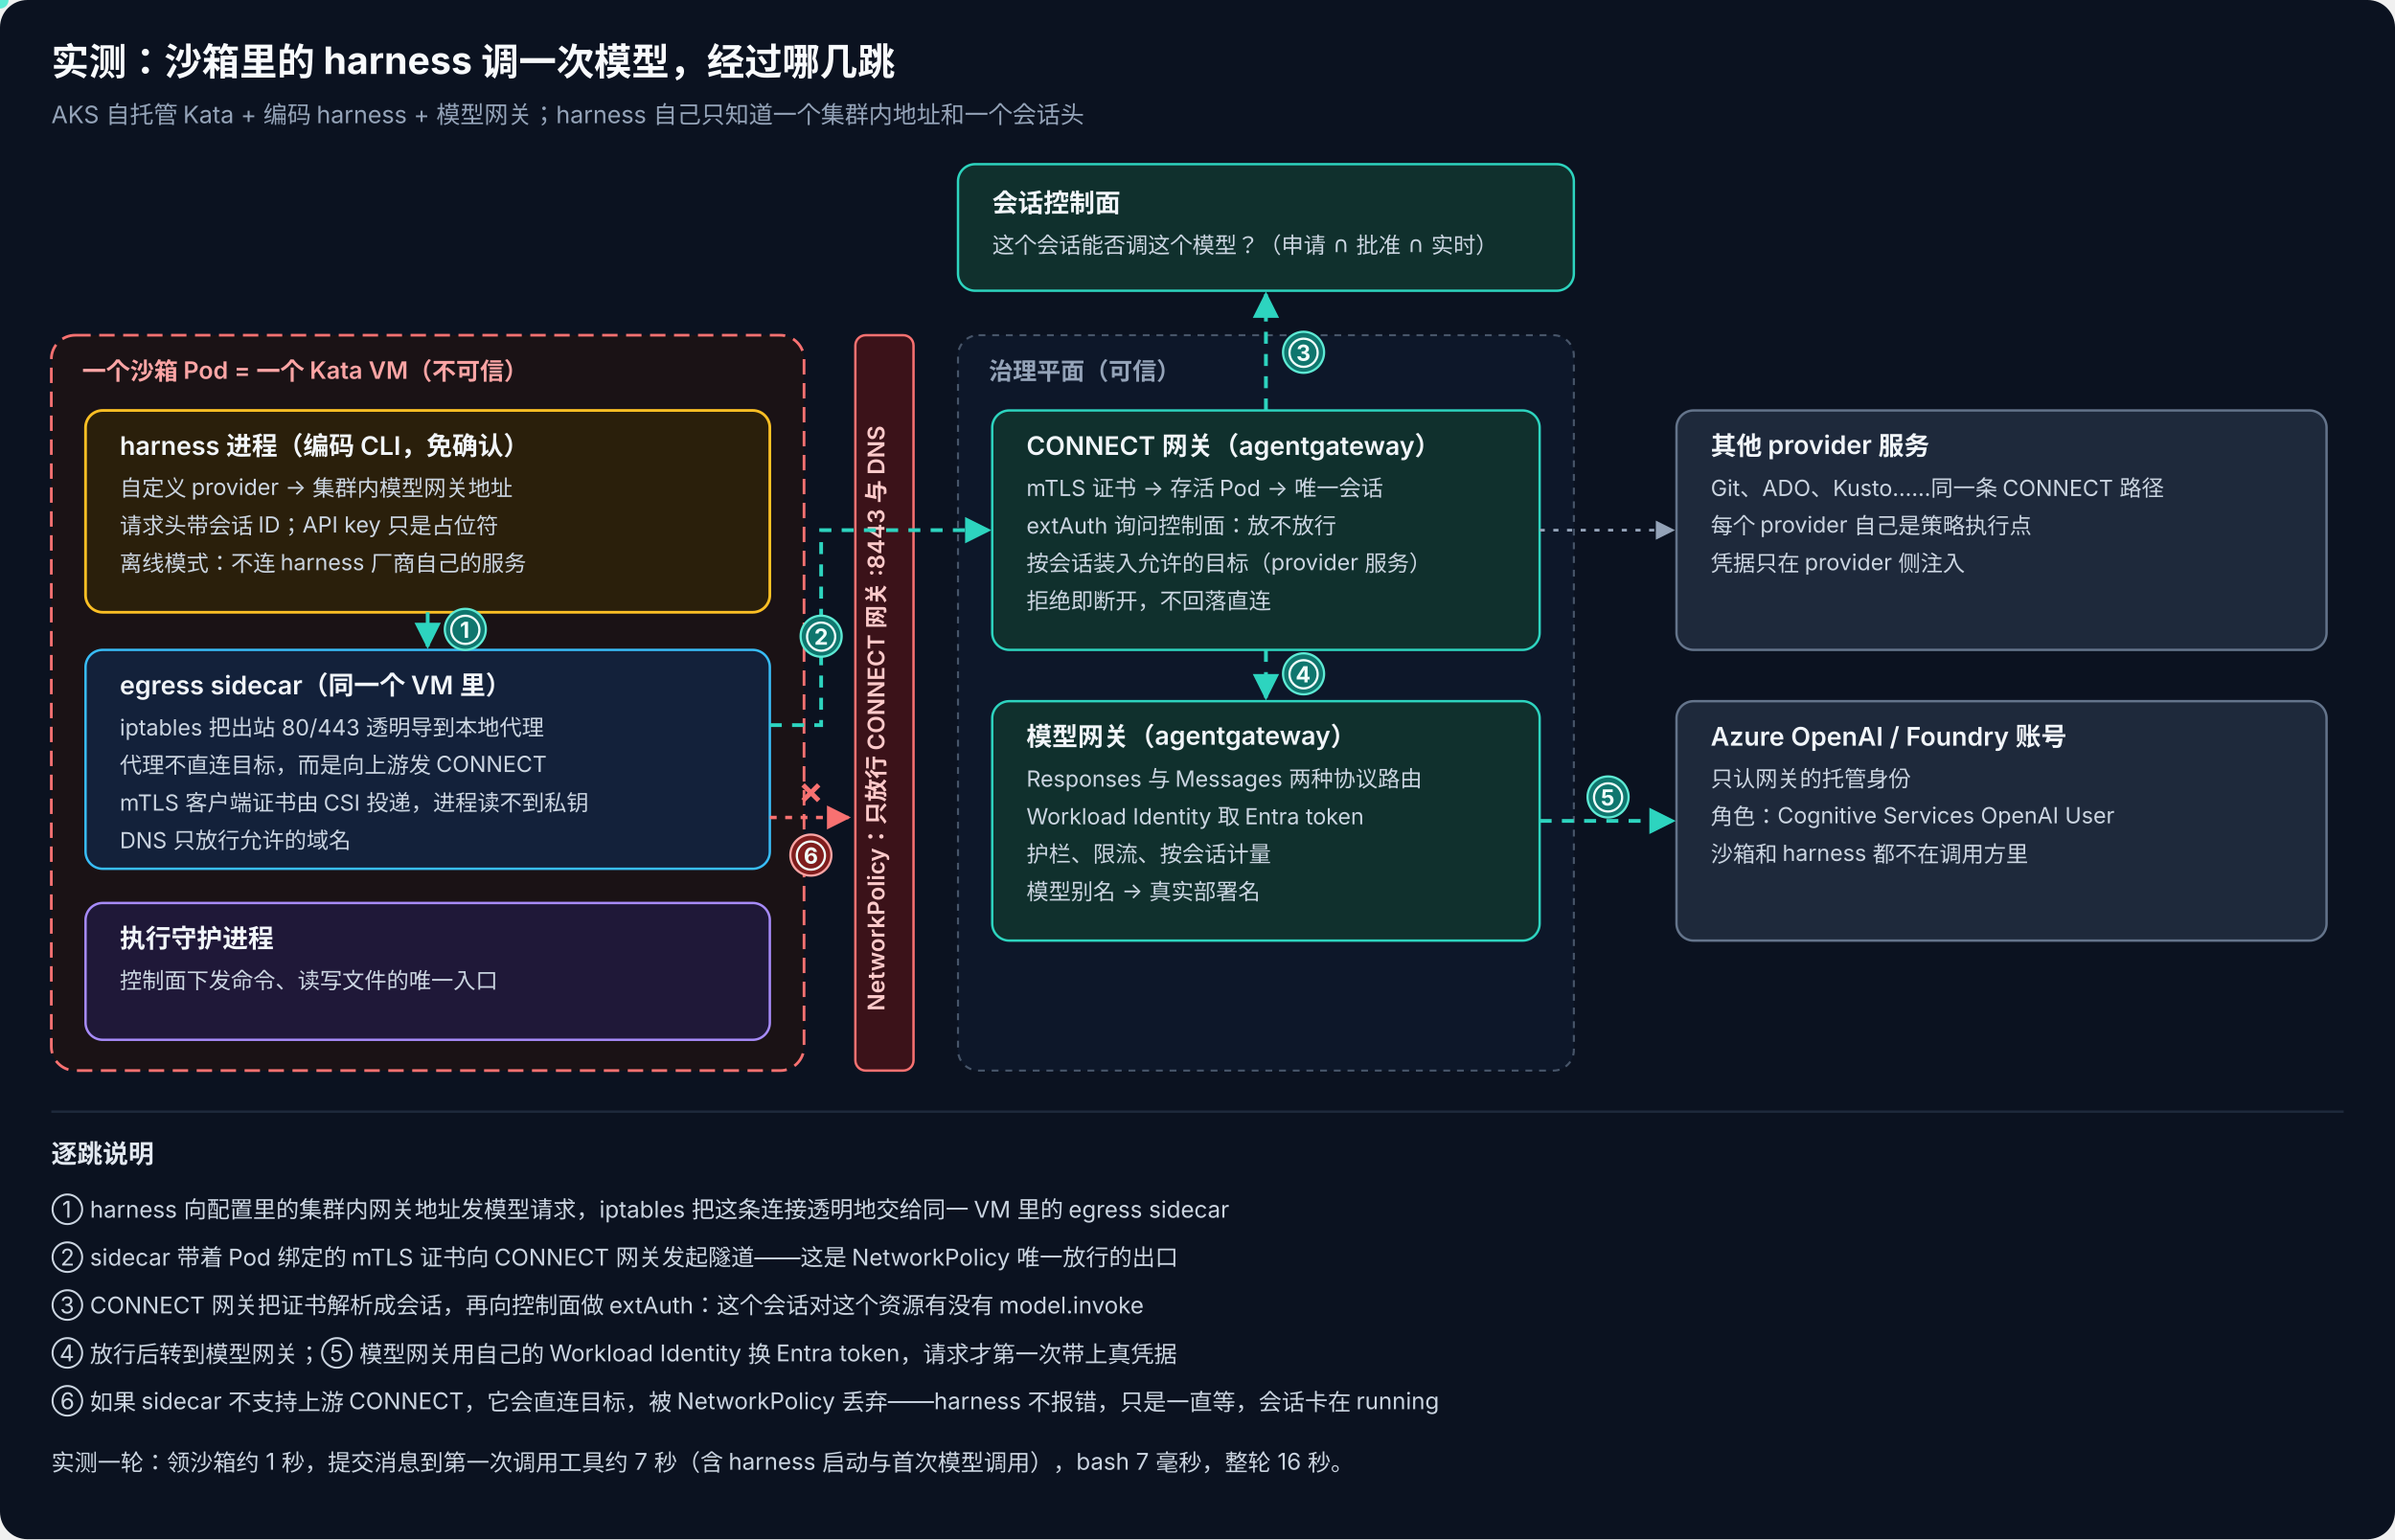
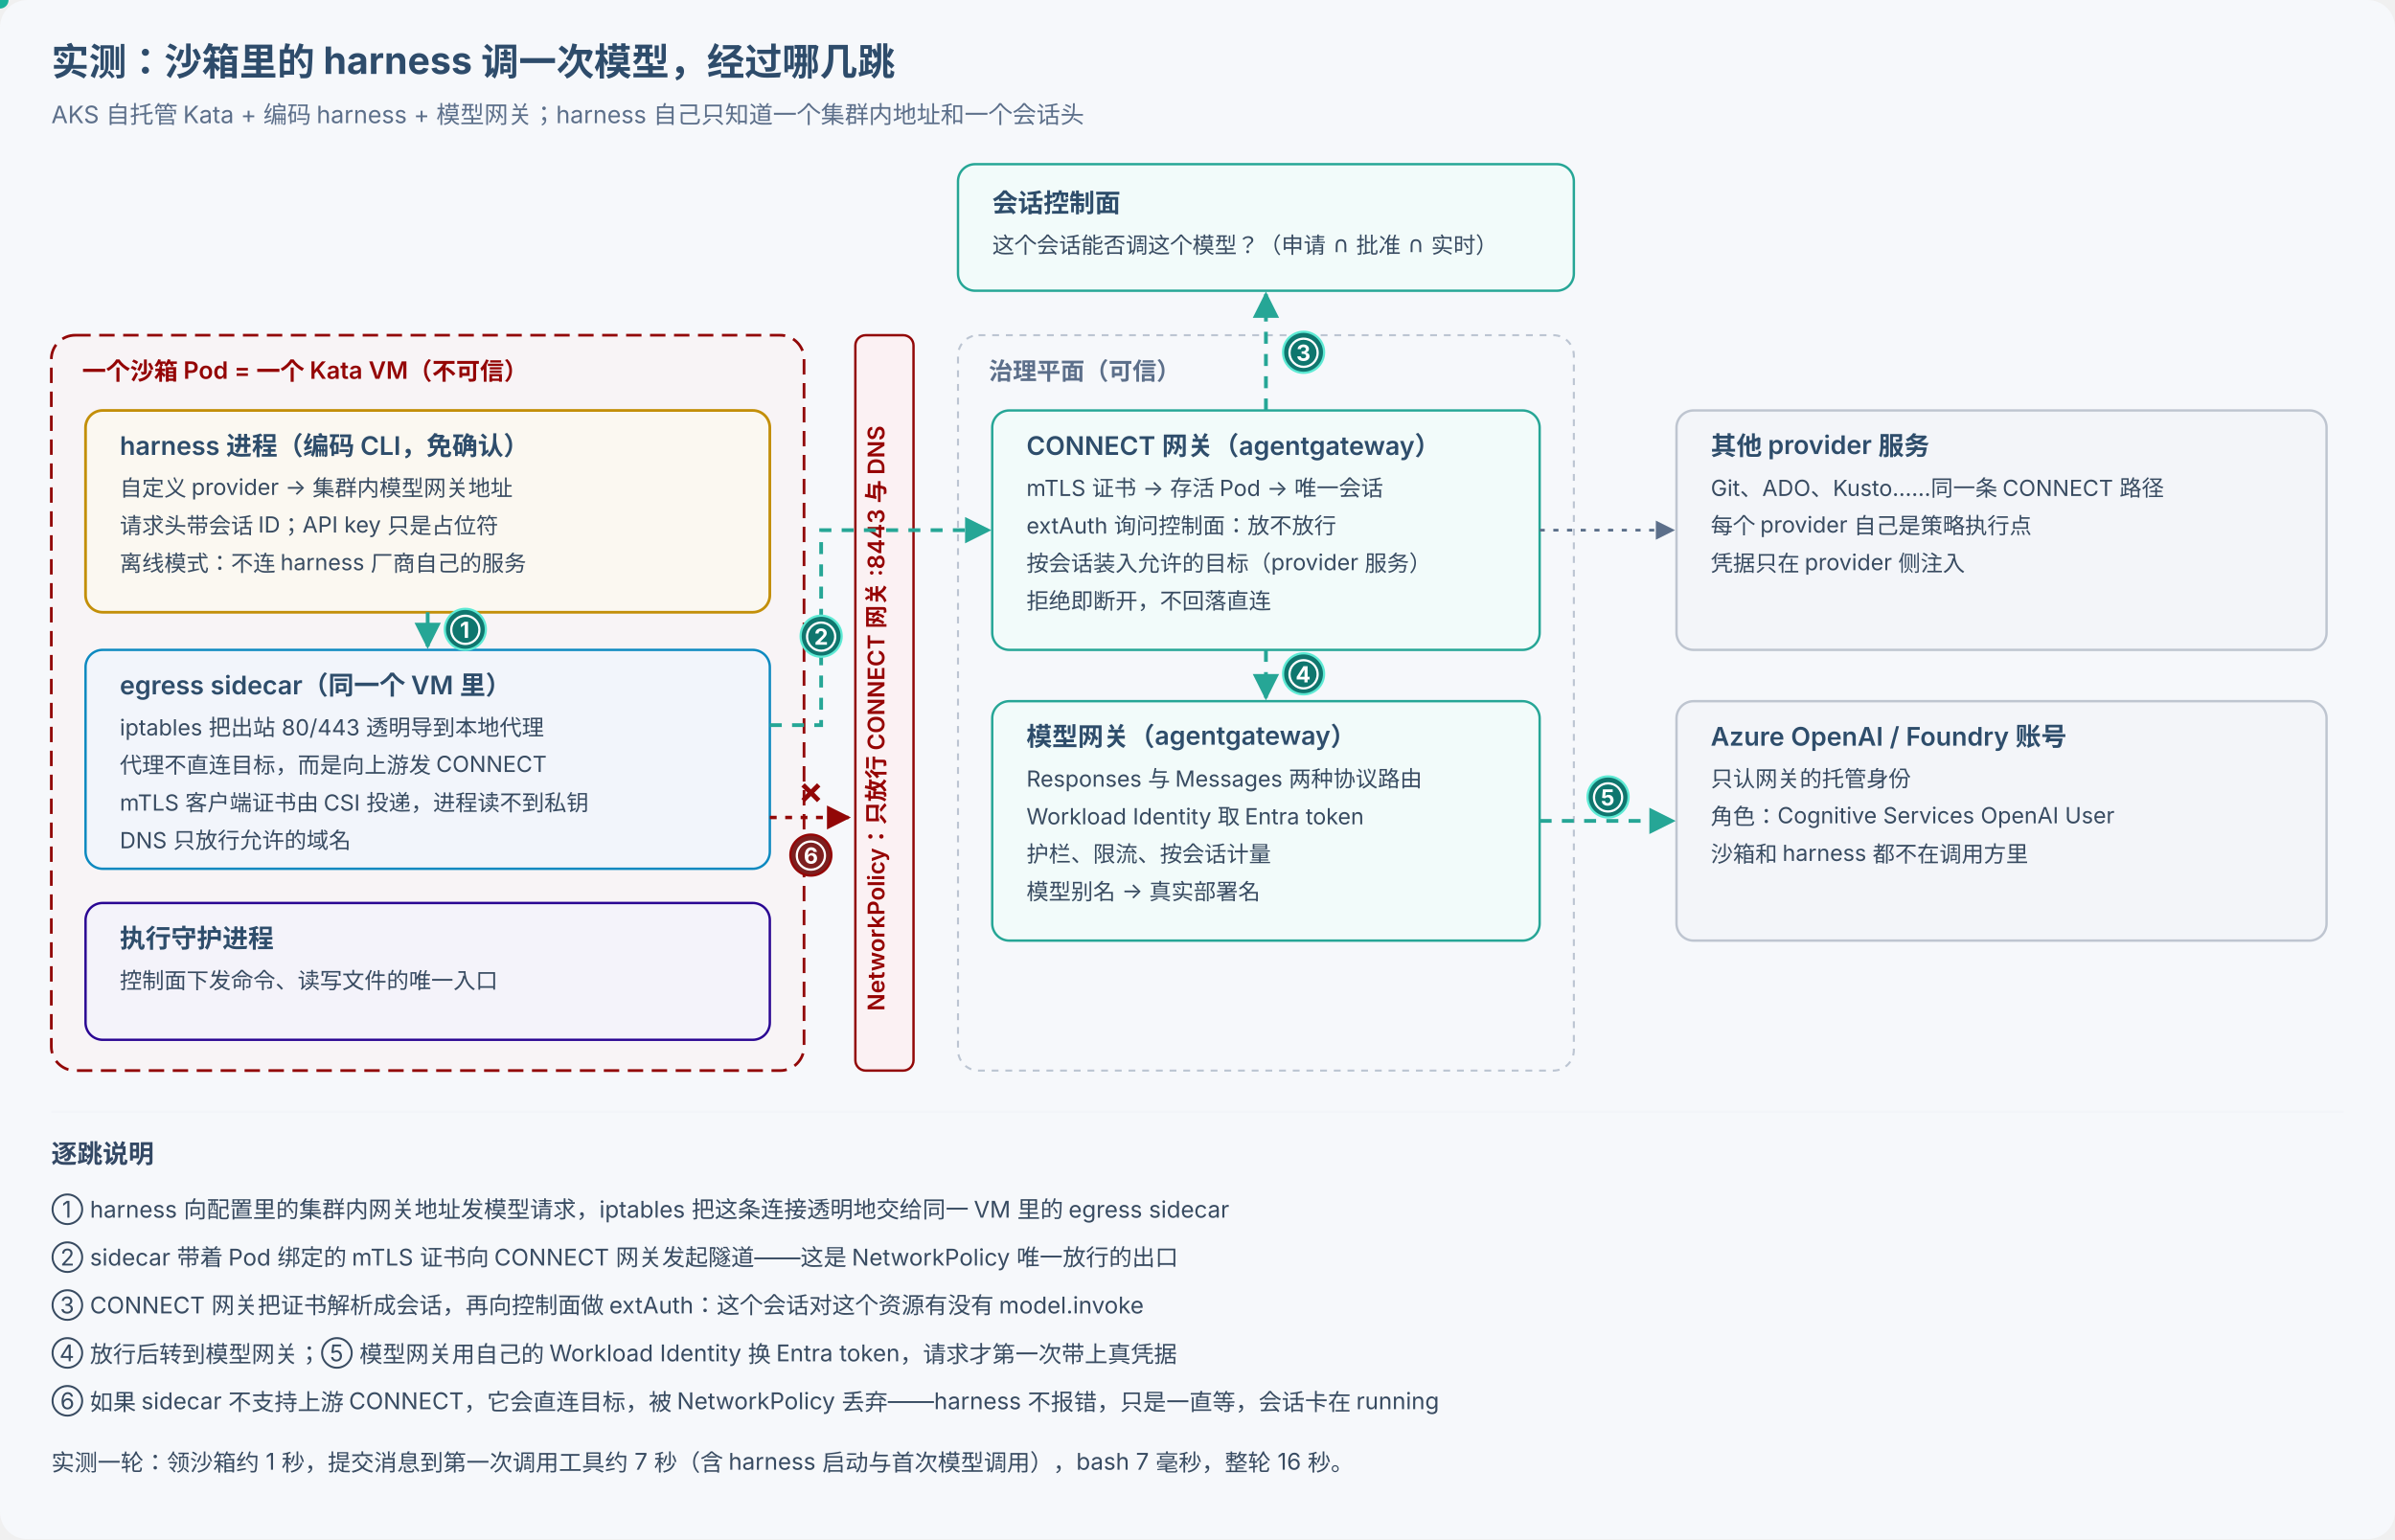
<svg xmlns="http://www.w3.org/2000/svg" viewBox="0 0 1400 900" width="1400" height="900" font-family="-apple-system, 'PingFang SC', 'Microsoft YaHei', 'Segoe UI', sans-serif">
  <defs>
    <marker id="arr" viewBox="0 0 10 10" refX="9" refY="5" markerWidth="7" markerHeight="7" orient="auto-start-reverse">
-       <path d="M0,0 L10,5 L0,10 z" fill="#2dd4bf" />
+       <path d="M0,0 L10,5 L0,10 z" fill="#26a696" />
    </marker>
    <marker id="arrR" viewBox="0 0 10 10" refX="9" refY="5" markerWidth="7" markerHeight="7" orient="auto-start-reverse">
-       <path d="M0,0 L10,5 L0,10 z" fill="#f87171" />
+       <path d="M0,0 L10,5 L0,10 z" fill="#920707" />
    </marker>
    <marker id="arrG" viewBox="0 0 10 10" refX="9" refY="5" markerWidth="7" markerHeight="7" orient="auto-start-reverse">
-       <path d="M0,0 L10,5 L0,10 z" fill="#94a3b8" />
+       <path d="M0,0 L10,5 L0,10 z" fill="#5c6f8a" />
    </marker>
    <style>
-       .bg { fill: #0b1220; }
-       .title { fill: #f8fafc; font-size: 22px; font-weight: 700; }
-       .sub { fill: #94a3b8; font-size: 14px; }
-       .vm { fill: #1a1215; stroke: #f87171; stroke-width: 1.6; stroke-dasharray: 9 5; }
-       .zone { fill: #0d1729; stroke: #475569; stroke-width: 1.2; stroke-dasharray: 4 4; }
+       .bg { fill: #f6f8fb; }
+       .title { fill: #2e4c6b; font-size: 22px; font-weight: 700; }
+       .sub { fill: #5c6f8a; font-size: 14px; }
+       .vm { fill: #f8f4f6; stroke: #920707; stroke-width: 1.6; stroke-dasharray: 9 5; }
+       .zone { fill: #f6f8fb; stroke: #bcc5d2; stroke-width: 1.2; stroke-dasharray: 4 4; }
      .zl { font-size: 14px; font-weight: 600; }
-       .card { fill: #13213a; stroke: #38bdf8; stroke-width: 1.4; }
-       .cardT { fill: #10302d; stroke: #2dd4bf; stroke-width: 1.4; }
-       .cardW { fill: #2a1f0b; stroke: #fbbf24; stroke-width: 1.6; }
-       .cardV { fill: #1f1838; stroke: #a78bfa; stroke-width: 1.4; }
-       .ext { fill: #1e293b; stroke: #64748b; stroke-width: 1.4; }
-       .wall { fill: #3b1219; stroke: #f87171; stroke-width: 1.4; }
-       .h { fill: #f1f5f9; font-size: 15px; font-weight: 600; }
-       .t { fill: #cbd5e1; font-size: 13px; }
-       .tr { fill: #fecaca; font-size: 13px; }
-       .flow { fill: none; stroke: #2dd4bf; stroke-width: 2.2; stroke-dasharray: 7 6; animation: dash 1.2s linear infinite; }
-       .flowR { fill: none; stroke: #f87171; stroke-width: 2; stroke-dasharray: 4 5; }
-       .flowG { fill: none; stroke: #94a3b8; stroke-width: 1.6; stroke-dasharray: 3 5; }
+       .card { fill: #f2f5fb; stroke: #0c89c0; stroke-width: 1.4; }
+       .cardT { fill: #f2fbfa; stroke: #26a696; stroke-width: 1.4; }
+       .cardW { fill: #fbf8f1; stroke: #c38f09; stroke-width: 1.6; }
+       .cardV { fill: #f4f3fa; stroke: #2a0693; stroke-width: 1.4; }
+       .ext { fill: #f3f5f9; stroke: #bec5d0; stroke-width: 1.4; }
+       .wall { fill: #fbf1f3; stroke: #920707; stroke-width: 1.4; }
+       .h { fill: #2e4d6b; font-size: 15px; font-weight: 600; }
+       .t { fill: #384b61; font-size: 13px; }
+       .tr { fill: #960303; font-size: 13px; }
+       .flow { fill: none; stroke: #26a696; stroke-width: 2.2; stroke-dasharray: 7 6; animation: dash 1.2s linear infinite; }
+       .flowR { fill: none; stroke: #920707; stroke-width: 2; stroke-dasharray: 4 5; }
+       .flowG { fill: none; stroke: #5c6f8a; stroke-width: 1.6; stroke-dasharray: 3 5; }
      .badge { fill: #0f766e; stroke: #5eead4; stroke-width: 1.3; }
-       .bn { fill: #f0fdfa; font-size: 13px; font-weight: 700; text-anchor: middle; }
-       .lg { fill: #cbd5e1; font-size: 13.5px; }
-       .lgh { fill: #e2e8f0; font-size: 15px; font-weight: 600; }
+       .bn { fill:#ffffff; font-size: 13px; font-weight: 700; text-anchor: middle; }
+       .lg { fill: #384b61; font-size: 13.5px; }
+       .lgh { fill: #344965; font-size: 15px; font-weight: 600; }
      @keyframes dash { to { stroke-dashoffset: -26; } }
    </style>
  </defs>
  <rect class="bg" width="1400" height="900" rx="16" />
  <text class="title" x="30" y="44">实测：沙箱里的 harness 调一次模型，经过哪几跳</text>
  <text class="sub" x="30" y="72">AKS 自托管 Kata + 编码 harness + 模型网关；harness 自己只知道一个集群内地址和一个会话头</text>
  <rect class="cardT" x="560" y="96" width="360" height="74" rx="10" />
  <text class="h" x="580" y="124">会话控制面</text>
  <text class="t" x="580" y="148">这个会话能否调这个模型？（申请 ∩ 批准 ∩ 实时）</text>
  <rect class="vm" x="30" y="196" width="440" height="430" rx="14" />
-   <text class="zl" x="48" y="222" fill="#fca5a5">一个沙箱 Pod = 一个 Kata VM（不可信）</text>
+   <text class="zl" x="48" y="222" fill="#940505">一个沙箱 Pod = 一个 Kata VM（不可信）</text>
  <rect class="cardW" x="50" y="240" width="400" height="118" rx="10" />
  <text class="h" x="70" y="266">harness 进程（编码 CLI，免确认）</text>
  <text class="t" x="70" y="290">自定义 provider → 集群内模型网关地址</text>
  <text class="t" x="70" y="312">请求头带会话 ID；API key 只是占位符</text>
  <text class="t" x="70" y="334">离线模式：不连 harness 厂商自己的服务</text>
  <rect class="card" x="50" y="380" width="400" height="128" rx="10" />
  <text class="h" x="70" y="406">egress sidecar（同一个 VM 里）</text>
  <text class="t" x="70" y="430">iptables 把出站 80/443 透明导到本地代理</text>
  <text class="t" x="70" y="452">代理不直连目标，而是向上游发 CONNECT</text>
  <text class="t" x="70" y="474">mTLS 客户端证书由 CSI 投递，进程读不到私钥</text>
  <text class="t" x="70" y="496">DNS 只放行允许的域名</text>
  <rect class="cardV" x="50" y="528" width="400" height="80" rx="10" />
  <text class="h" x="70" y="554">执行守护进程</text>
  <text class="t" x="70" y="578">控制面下发命令、读写文件的唯一入口</text>
  <rect class="wall" x="500" y="196" width="34" height="430" rx="6" />
-   <text x="517" y="420" fill="#fecaca" font-size="13.5" font-weight="600" text-anchor="middle" transform="rotate(-90 517 420)">NetworkPolicy：只放行 CONNECT 网关 :8443 与 DNS</text>
+   <text x="517" y="420" fill="#960303" font-size="13.5" font-weight="600" text-anchor="middle" transform="rotate(-90 517 420)">NetworkPolicy：只放行 CONNECT 网关 :8443 与 DNS</text>
  <rect class="zone" x="560" y="196" width="360" height="430" rx="12" />
-   <text class="zl" x="578" y="222" fill="#94a3b8">治理平面（可信）</text>
+   <text class="zl" x="578" y="222" fill="#5c6f8a">治理平面（可信）</text>
  <rect class="cardT" x="580" y="240" width="320" height="140" rx="10" />
  <text class="h" x="600" y="266">CONNECT 网关（agentgateway）</text>
  <text class="t" x="600" y="290">mTLS 证书 → 存活 Pod → 唯一会话</text>
  <text class="t" x="600" y="312">extAuth 询问控制面：放不放行</text>
  <text class="t" x="600" y="334">按会话装入允许的目标（provider 服务）</text>
  <text class="t" x="600" y="356">拒绝即断开，不回落直连</text>
  <rect class="cardT" x="580" y="410" width="320" height="140" rx="10" />
  <text class="h" x="600" y="436">模型网关（agentgateway）</text>
  <text class="t" x="600" y="460">Responses 与 Messages 两种协议路由</text>
  <text class="t" x="600" y="482">Workload Identity 取 Entra token</text>
  <text class="t" x="600" y="504">护栏、限流、按会话计量</text>
  <text class="t" x="600" y="526">模型别名 → 真实部署名</text>
  <rect class="ext" x="980" y="410" width="380" height="140" rx="10" />
  <text class="h" x="1000" y="436">Azure OpenAI / Foundry 账号</text>
  <text class="t" x="1000" y="460">只认网关的托管身份</text>
  <text class="t" x="1000" y="482">角色：Cognitive Services OpenAI User</text>
  <text class="t" x="1000" y="504">沙箱和 harness 都不在调用方里</text>
  <rect class="ext" x="980" y="240" width="380" height="140" rx="10" />
  <text class="h" x="1000" y="266">其他 provider 服务</text>
  <text class="t" x="1000" y="290">Git、ADO、Kusto……同一条 CONNECT 路径</text>
  <text class="t" x="1000" y="312">每个 provider 自己是策略执行点</text>
  <text class="t" x="1000" y="334">凭据只在 provider 侧注入</text>
  <path class="flow" d="M250,358 V378" marker-end="url(#arr)" />
  <path class="flow" d="M450,424 H480 V310 H578" marker-end="url(#arr)" />
  <path class="flow" d="M740,240 V172" marker-end="url(#arr)" />
  <path class="flow" d="M740,380 V408" marker-end="url(#arr)" />
  <path class="flow" d="M900,480 H978" marker-end="url(#arr)" />
  <path class="flowG" d="M900,310 H978" marker-end="url(#arrG)" />
  <path class="flowR" d="M450,478 H496" marker-end="url(#arrR)" />
-   <text x="474" y="470" fill="#f87171" font-size="20" font-weight="700" text-anchor="middle">✗</text>
-   <circle cx="0" cy="0" r="5" fill="#5eead4">
+   <text x="474" y="470" fill="#920707" font-size="20" font-weight="700" text-anchor="middle">✗</text>
+   <circle cx="0" cy="0" r="5" fill="#1bb199">
    <animateMotion dur="5s" repeatCount="indefinite" path="M250,358 V378 M450,424 H480 V310 H740 V480 H978" />
  </circle>
  <circle class="badge" cx="272" cy="368" r="12" />
  <text class="bn" x="272" y="373">①</text>
  <circle class="badge" cx="480" cy="372" r="12" />
  <text class="bn" x="480" y="377">②</text>
  <circle class="badge" cx="762" cy="206" r="12" />
  <text class="bn" x="762" y="211">③</text>
  <circle class="badge" cx="762" cy="394" r="12" />
  <text class="bn" x="762" y="399">④</text>
  <circle class="badge" cx="940" cy="466" r="12" />
  <text class="bn" x="940" y="471">⑤</text>
-   <circle class="badge" cx="474" cy="500" r="12" style="fill:#7f1d1d;stroke:#fca5a5" />
+   <circle class="badge" cx="474" cy="500" r="12" style="fill:#7d1f1f;stroke:#940505" />
  <text class="bn" x="474" y="505">⑥</text>
-   <line x1="30" y1="650" x2="1370" y2="650" stroke="#1e293b" stroke-width="1.4" />
+   <line x1="30" y1="650" x2="1370" y2="650" stroke="#f3f5f9" stroke-width="1.4" />
  <text class="lgh" x="30" y="680">逐跳说明</text>
  <text class="lg" x="30" y="712">① harness 向配置里的集群内网关地址发模型请求，iptables 把这条连接透明地交给同一 VM 里的 egress sidecar</text>
  <text class="lg" x="30" y="740">② sidecar 带着 Pod 绑定的 mTLS 证书向 CONNECT 网关发起隧道——这是 NetworkPolicy 唯一放行的出口</text>
  <text class="lg" x="30" y="768">③ CONNECT 网关把证书解析成会话，再向控制面做 extAuth：这个会话对这个资源有没有 model.invoke</text>
  <text class="lg" x="30" y="796">④ 放行后转到模型网关；⑤ 模型网关用自己的 Workload Identity 换 Entra token，请求才第一次带上真凭据</text>
-   <text class="lg" x="30" y="824" fill="#fecaca">⑥ 如果 sidecar 不支持上游 CONNECT，它会直连目标，被 NetworkPolicy 丢弃——harness 不报错，只是一直等，会话卡在 running</text>
+   <text class="lg" x="30" y="824" fill="#960303">⑥ 如果 sidecar 不支持上游 CONNECT，它会直连目标，被 NetworkPolicy 丢弃——harness 不报错，只是一直等，会话卡在 running</text>
  <text class="lg" x="30" y="860">实测一轮：领沙箱约 1 秒，提交消息到第一次调用工具约 7 秒（含 harness 启动与首次模型调用），bash 7 毫秒，整轮 16 秒。</text>
</svg>
